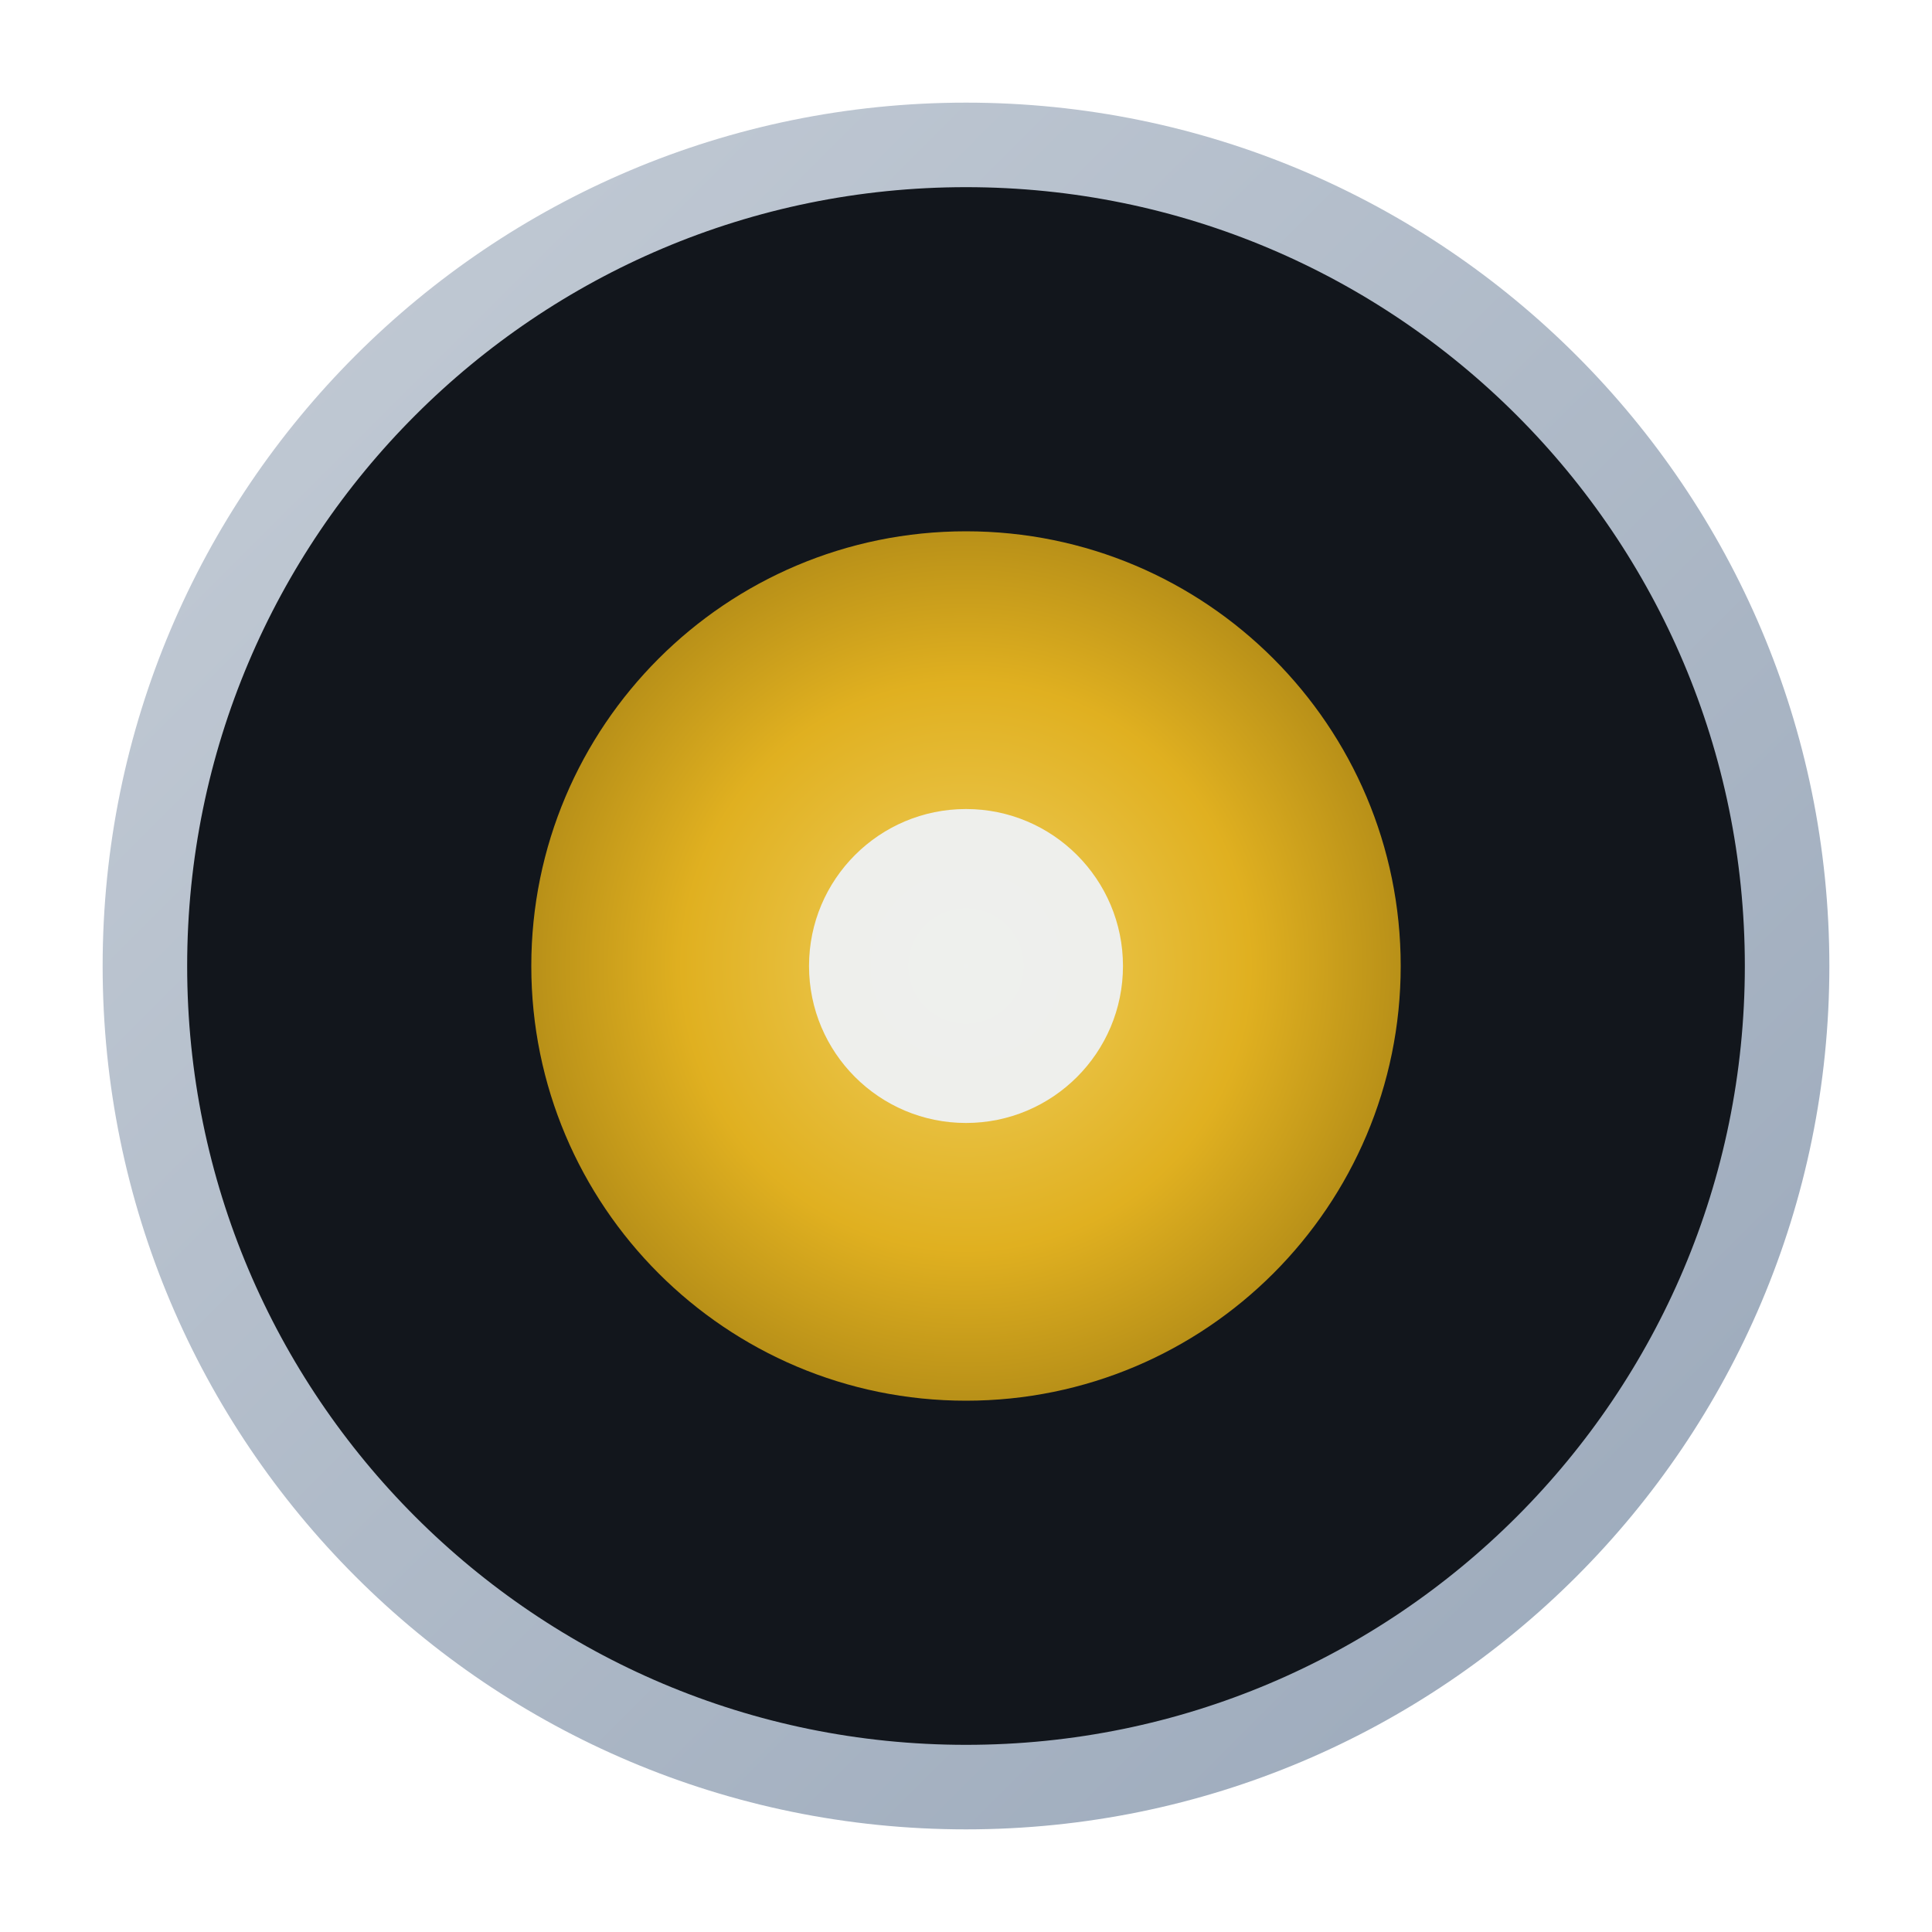
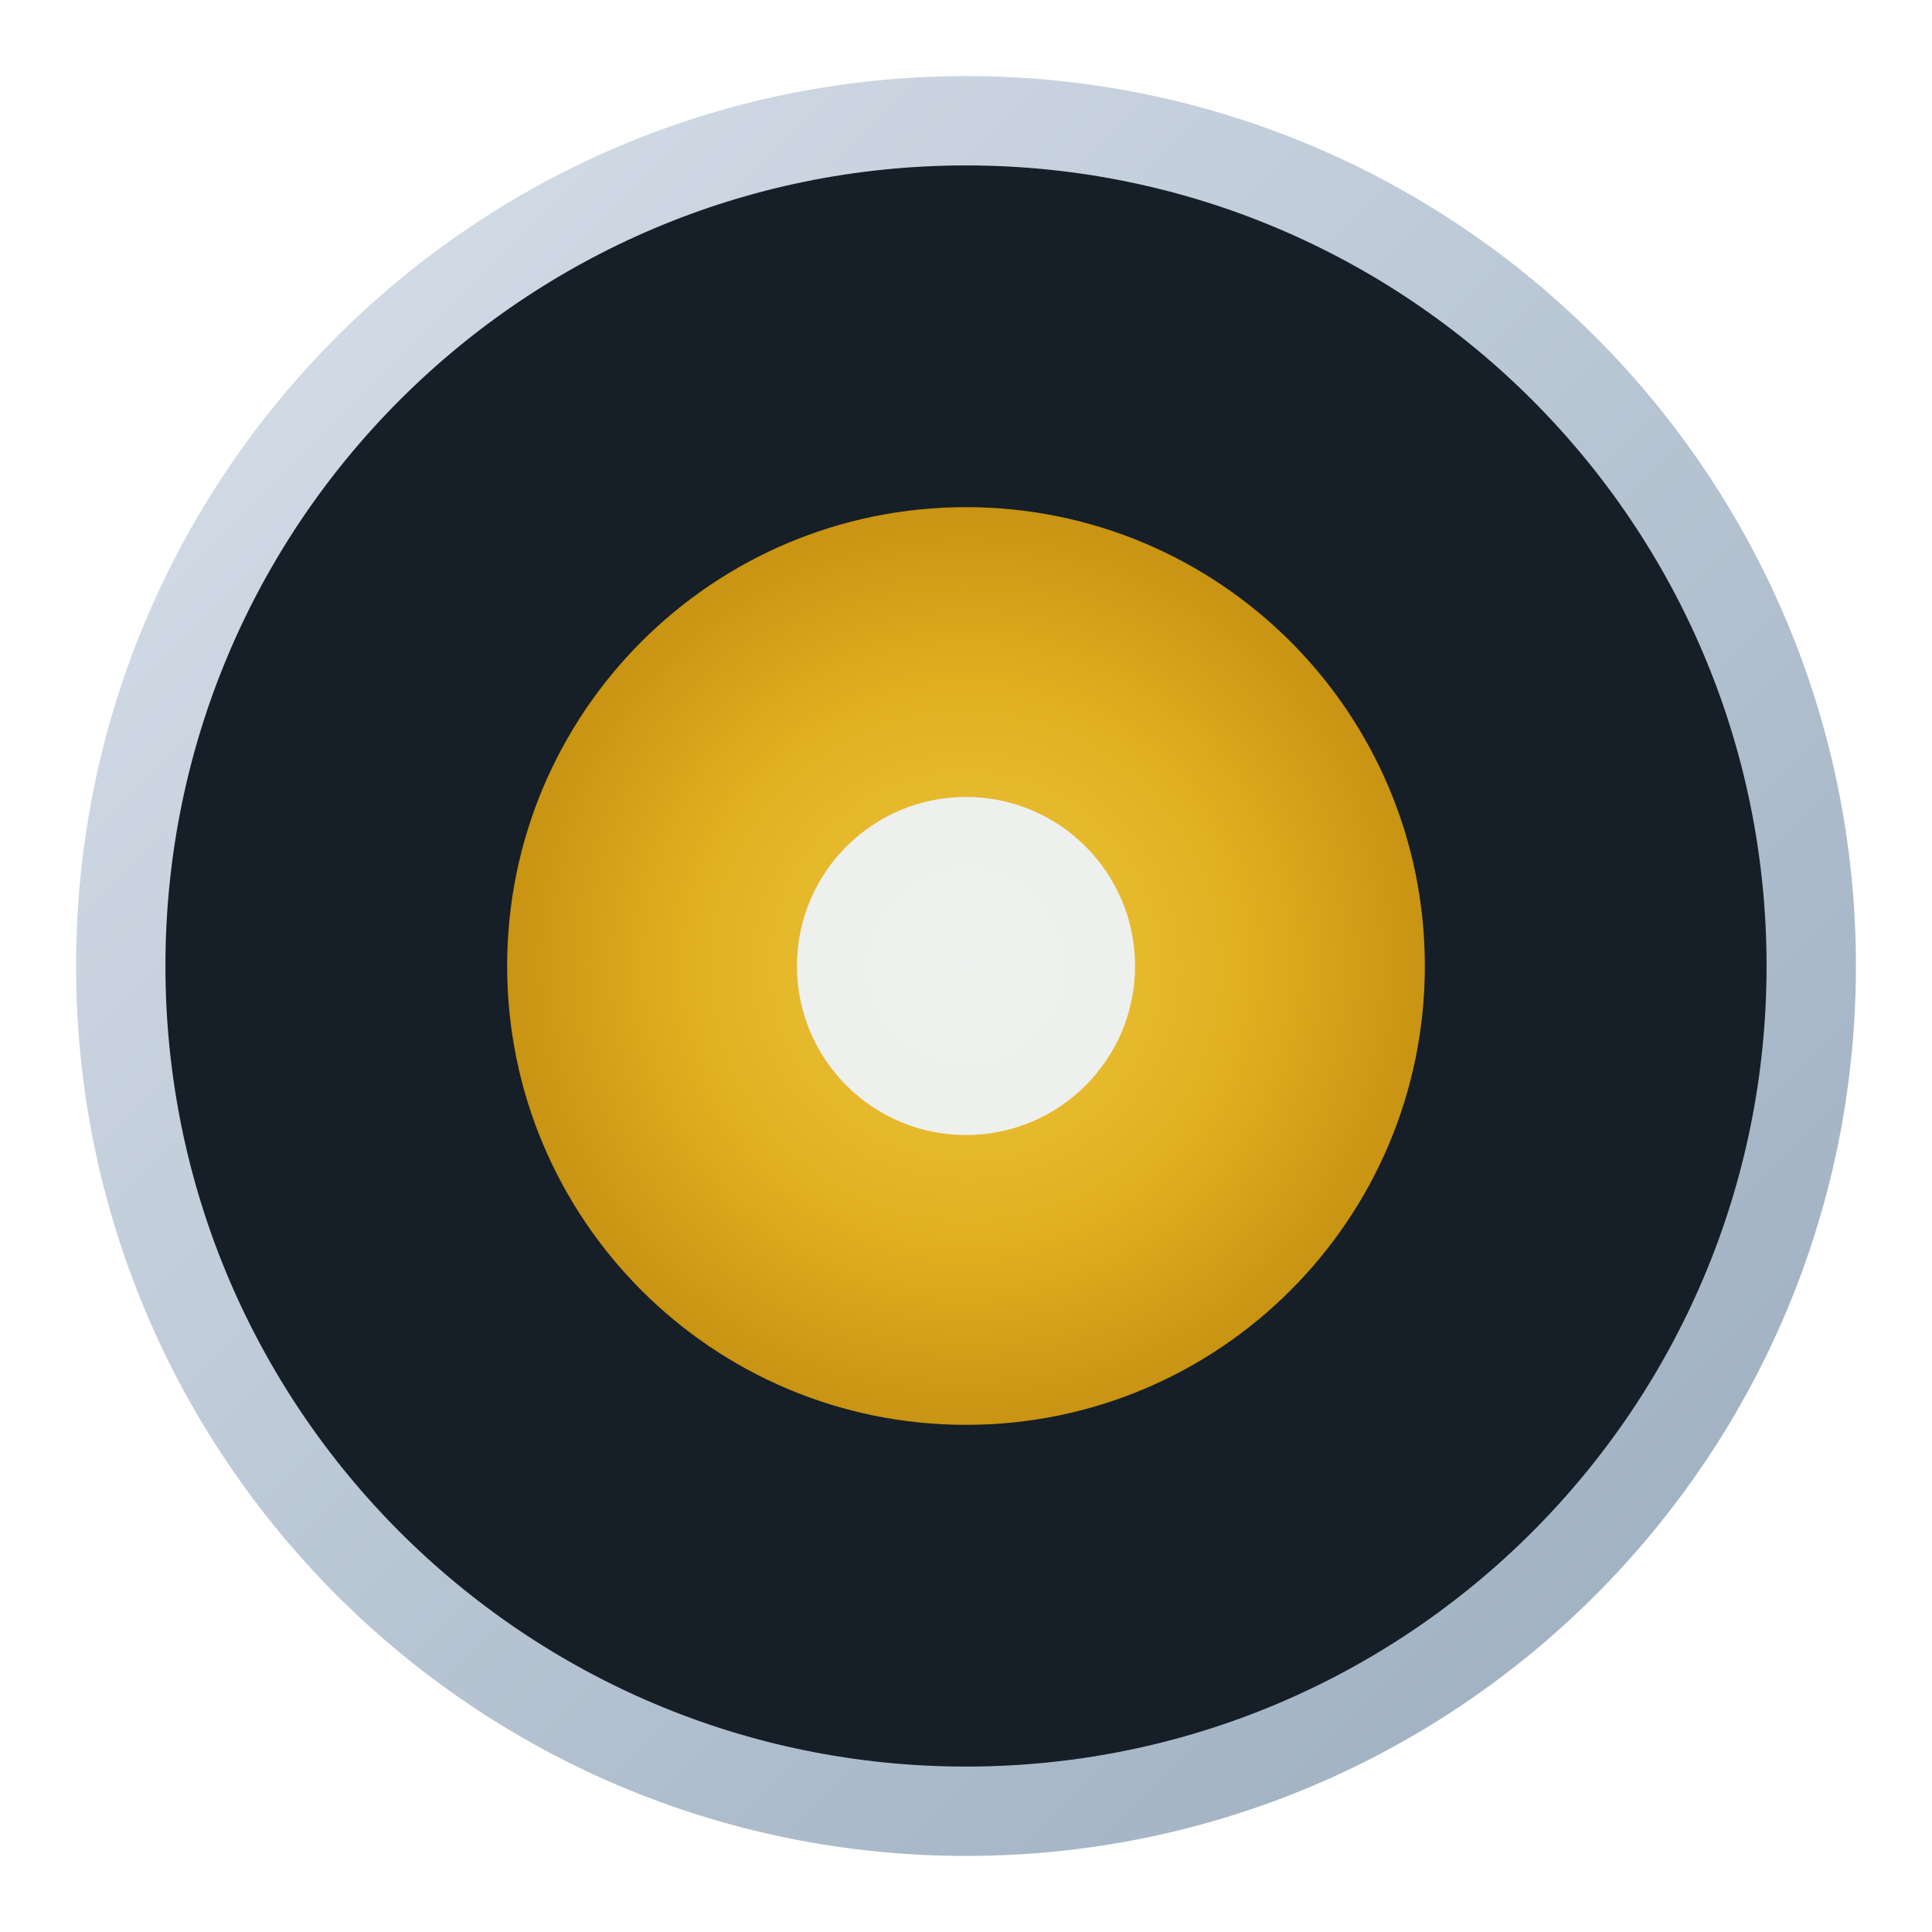
<svg xmlns="http://www.w3.org/2000/svg" viewBox="0 0 40 40" role="img" aria-label="Term node">
  <defs>
    <radialGradient id="node-core" cx="50%" cy="50%" r="50%">
-       <stop offset="0%" stop-color="#f0d060" />
-       <stop offset="65%" stop-color="#e0b020" />
-       <stop offset="100%" stop-color="#b89018" />
+       <stop offset="0%" stop-color="#f0c840" />
+       <stop offset="60%" stop-color="#e0b020" />
+       <stop offset="100%" stop-color="#c89412" />
    </radialGradient>
    <linearGradient id="node-ring" x1="0%" y1="0%" x2="100%" y2="100%">
-       <stop offset="0%" stop-color="#c4ccd6" />
-       <stop offset="100%" stop-color="#9aa8ba" />
+       <stop offset="0%" stop-color="#d8e0ea" />
+       <stop offset="100%" stop-color="#9aacbe" />
    </linearGradient>
  </defs>
-   <circle cx="20" cy="20" r="17" fill="#12161c" stroke="url(#node-ring)" stroke-width="1.75" />
-   <circle cx="20" cy="20" r="9" fill="url(#node-core)" />
-   <circle cx="20" cy="20" r="3.25" fill="#eef1f4" opacity="0.95" />
+   <circle cx="20" cy="20" r="17.5" fill="#161e28" stroke="url(#node-ring)" stroke-width="1.85" />
+   <circle cx="20" cy="20" r="9.5" fill="url(#node-core)" />
+   <circle cx="20" cy="20" r="3.5" fill="#eef2f6" opacity="0.96" />
</svg>
